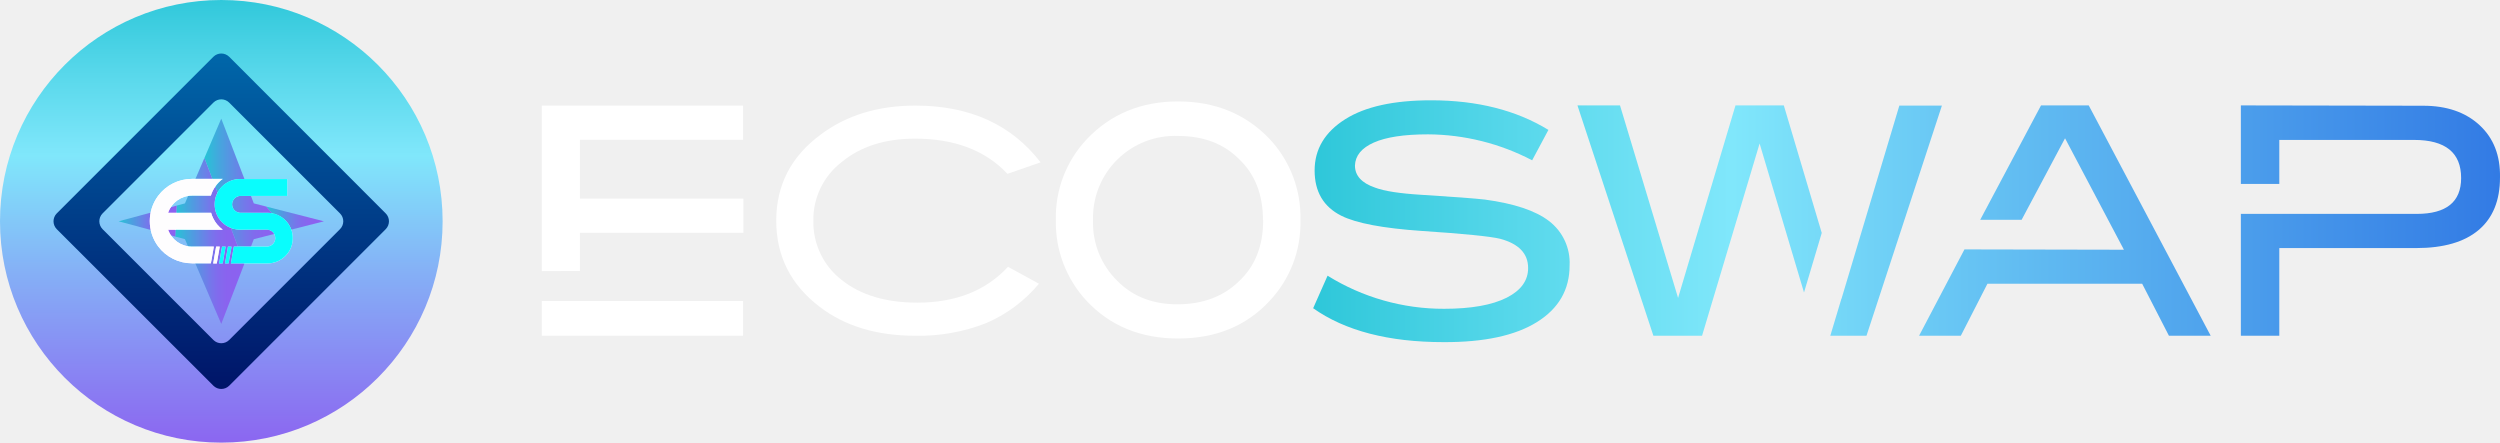
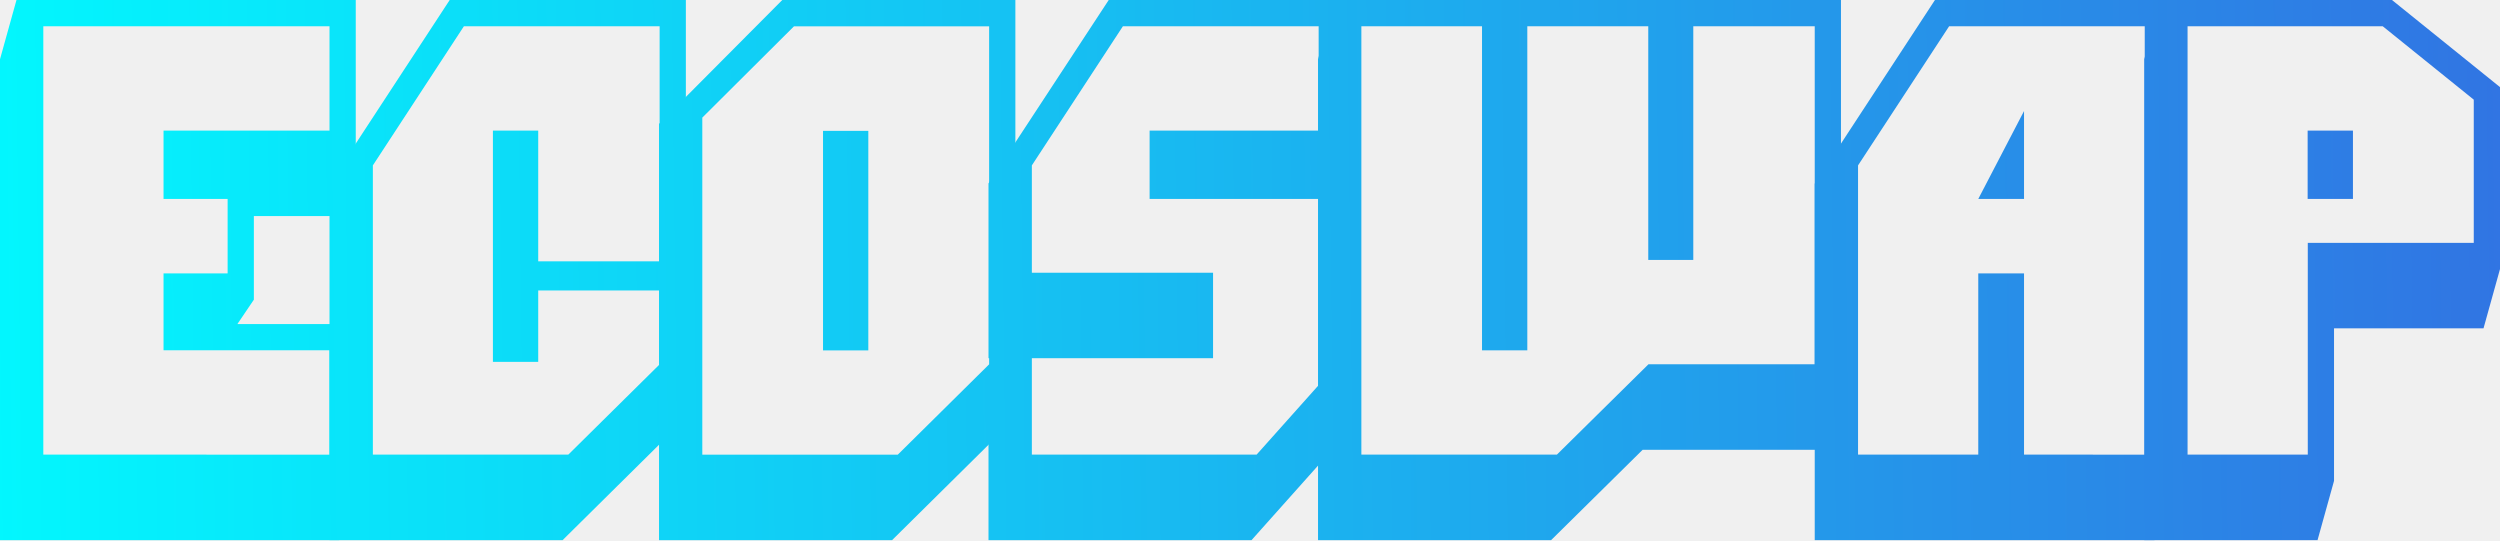
- <svg xmlns="http://www.w3.org/2000/svg" xmlns:xlink="http://www.w3.org/1999/xlink" viewBox="0 0 528.67 93.59">
+ <svg xmlns="http://www.w3.org/2000/svg" xmlns:xlink="http://www.w3.org/1999/xlink" viewBox="0 0 717.42 154.97">
  <defs>
-     <style>.cls-1{isolation:isolate;}.cls-2{fill:url(#linear-gradient);}.cls-3{fill:url(#linear-gradient-2);}.cls-4{fill:url(#linear-gradient-5);}.cls-5{fill:url(#linear-gradient-6);}.cls-6{fill:url(#linear-gradient-7);}.cls-7{fill:url(#linear-gradient-8);}.cls-8{fill:url(#linear-gradient-9);}.cls-9{fill:url(#linear-gradient-10);}.cls-10{mix-blend-mode:overlay;}.cls-11{fill:#fefefe;}.cls-12{fill:none;}.cls-13{fill:#fefdfe;}.cls-14{fill:#09fdfd;}.cls-15{fill:#fff;}</style>
-     <linearGradient id="linear-gradient" x1="269.64" y1="46.8" x2="531.09" y2="46.8" gradientUnits="userSpaceOnUse">
-       <stop offset="0" stop-color="#26c4d6" />
-       <stop offset="0.19" stop-color="#56d7ea" />
-       <stop offset="0.37" stop-color="#80e7fb" />
-       <stop offset="0.54" stop-color="#69c7f4" />
-       <stop offset="1" stop-color="#3179e4" />
+     <style>.cls-1{fill:url(#linear-gradient);}.cls-2{fill:url(#linear-gradient-2);}.cls-3{fill:url(#linear-gradient-3);}.cls-4{fill:url(#linear-gradient-4);}.cls-5{fill:url(#linear-gradient-5);}.cls-6{fill:url(#linear-gradient-6);}.cls-7{fill:url(#linear-gradient-7);}</style>
+     <linearGradient id="linear-gradient" x1="-36.12" y1="78.52" x2="739.03" y2="69.33" gradientUnits="userSpaceOnUse">
+       <stop offset="0" stop-color="#00fdff" />
+       <stop offset="1" stop-color="#3271e2" />
    </linearGradient>
-     <linearGradient id="linear-gradient-2" x1="269.64" y1="46.62" x2="531.09" y2="46.62" xlink:href="#linear-gradient" />
-     <linearGradient id="linear-gradient-5" x1="46.8" y1="-4.25" x2="46.8" y2="96.15" gradientUnits="userSpaceOnUse">
-       <stop offset="0" stop-color="#26c4d6" />
-       <stop offset="0.19" stop-color="#56d7ea" />
-       <stop offset="0.37" stop-color="#80e7fb" />
-       <stop offset="0.62" stop-color="#85aff6" />
-       <stop offset="1" stop-color="#8c61f0" />
-     </linearGradient>
-     <linearGradient id="linear-gradient-6" x1="46.79" y1="9.67" x2="46.79" y2="82.57" gradientUnits="userSpaceOnUse">
-       <stop offset="0" stop-color="#0069ab" />
-       <stop offset="0.36" stop-color="#004992" />
-       <stop offset="1" stop-color="#001468" />
-     </linearGradient>
-     <linearGradient id="linear-gradient-7" x1="56.33" y1="46.25" x2="68.5" y2="46.25" gradientUnits="userSpaceOnUse">
-       <stop offset="0" stop-color="#26c4d6" />
-       <stop offset="0.19" stop-color="#46a5de" />
-       <stop offset="0.47" stop-color="#707ce9" />
-       <stop offset="0.49" stop-color="#7379ea" />
-       <stop offset="0.61" stop-color="#816bed" />
-       <stop offset="0.75" stop-color="#8a63ef" />
-       <stop offset="1" stop-color="#8c61f0" />
-     </linearGradient>
-     <linearGradient id="linear-gradient-8" x1="43.23" y1="40.42" x2="60.59" y2="40.42" xlink:href="#linear-gradient-7" />
-     <linearGradient id="linear-gradient-9" x1="37.06" y1="50.95" x2="51.68" y2="50.95" xlink:href="#linear-gradient-7" />
-     <linearGradient id="linear-gradient-10" x1="25.09" y1="46.76" x2="37.36" y2="46.76" xlink:href="#linear-gradient-7" />
+     <linearGradient id="linear-gradient-2" x1="-36.1" y1="79.64" x2="739.04" y2="70.45" xlink:href="#linear-gradient" />
+     <linearGradient id="linear-gradient-3" x1="-36.09" y1="80.76" x2="739.06" y2="71.57" xlink:href="#linear-gradient" />
+     <linearGradient id="linear-gradient-4" x1="-36.08" y1="81.93" x2="739.07" y2="72.74" xlink:href="#linear-gradient" />
+     <linearGradient id="linear-gradient-5" x1="-36.07" y1="82.82" x2="739.08" y2="73.63" xlink:href="#linear-gradient" />
+     <linearGradient id="linear-gradient-6" x1="-36.04" y1="84.87" x2="739.11" y2="75.68" xlink:href="#linear-gradient" />
+     <linearGradient id="linear-gradient-7" x1="-36.03" y1="85.53" x2="739.11" y2="76.34" xlink:href="#linear-gradient" />
  </defs>
-   <g class="cls-1">
-     <g id="Layer_2" data-name="Layer 2">
-       <g id="Layer_1-2" data-name="Layer 1">
-         <path class="cls-2" d="M331.92,56.15q0,7.65-6.89,11.95t-19.74,4.25q-17.46,0-27.6-7.17l3.05-6.88a46.43,46.43,0,0,0,24.62,7q8.61,0,13.28-2.36,4.51-2.3,4.51-6.26,0-4.59-5.9-6.18-3.13-.77-16.69-1.67-12.17-.84-16.9-3.2Q278,42.8,278,36.05t6.47-10.84q6.33-4,18.15-4,14.6,0,24.82,6.26L324,33.9a48.05,48.05,0,0,0-22-5.49q-7.57,0-11.47,1.73t-4,4.87c0,2.13,1.41,3.69,4.24,4.66q2.91,1.11,9.87,1.53c6.77.42,11.21.76,13.35,1q9.31,1.26,13.55,4.52A11.1,11.1,0,0,1,331.92,56.15Z" />
-         <path class="cls-3" d="M385.24,49.26l-3.75,12.59-9.39-31.5L359.93,71H349.64L333.58,22.29h9L354.86,63,367,22.29h10.22ZM394.7,71h-7.65l2.36-7.86v.07l12.24-40.88h9Z" />
-         <path class="cls-3" d="M415.42,52.74l33.72.07L436.69,29.24l-9.18,17.24h-8.76l12.86-24.19H441.7L467.49,71h-8.83L453,60H420.28L414.65,71h-8.83Z" />
-         <path class="cls-3" d="M528.67,37.51q0,7.31-4.52,11.13t-13.21,3.82H482V71h-8.13V45.23h37.19q9.39,0,9.39-7.58,0-8.05-9.94-8.06H482V38.9h-8.13V22.29l38.58.07q7.44,0,11.89,4.1T528.67,37.51Z" />
-         <circle class="cls-4" cx="46.8" cy="46.8" r="46.8" />
-         <path class="cls-5" d="M81.57,45.13,48.46,12a2.37,2.37,0,0,0-3.33,0L12,45.13a2.37,2.37,0,0,0,0,3.33L45.13,81.57a2.37,2.37,0,0,0,3.33,0L81.57,48.46A2.37,2.37,0,0,0,81.57,45.13ZM71.9,48.46,48.46,71.9a2.37,2.37,0,0,1-3.33,0L21.69,48.46a2.37,2.37,0,0,1,0-3.33L45.13,21.69a2.37,2.37,0,0,1,3.33,0L71.9,45.13A2.35,2.35,0,0,1,71.9,48.46Z" />
-         <polygon class="cls-6" points="68.5 46.8 60.59 48.81 56.33 43.69 68.5 46.8" />
-         <polygon class="cls-7" points="60.59 48.81 53.67 50.58 51.68 55.75 43.23 33.4 46.79 25.09 53.67 43.01 56.33 43.69 60.59 48.81" />
-         <polygon class="cls-8" points="51.68 55.75 46.79 68.5 39.11 50.58 37.06 50.03 37.36 43.48 39.11 43.01 43.23 33.4 51.68 55.75" />
-         <polygon class="cls-9" points="37.36 43.48 37.06 50.03 25.09 46.8 37.36 43.48" />
-         <g class="cls-10">
-           <path class="cls-11" d="M47.11,48.58H35.55a5.36,5.36,0,0,0,5.05,3.57h4.62l-.44,2.53-.19,1h-4a8.93,8.93,0,0,1-7.14-3.57,8.95,8.95,0,0,1,0-10.71,8.93,8.93,0,0,1,7.14-3.57h6.51a6.9,6.9,0,0,0-1.51,1.54,6.43,6.43,0,0,0-1,2h-4A5.36,5.36,0,0,0,35.55,45h9.09a6.7,6.7,0,0,0,1.27,2.44A7.14,7.14,0,0,0,47.11,48.58Z" />
-           <line class="cls-12" x1="56.56" y1="45.01" x2="55.79" y2="45.01" />
-           <line class="cls-12" x1="45.69" y1="45.01" x2="45.65" y2="45.01" />
-           <path class="cls-11" d="M56.56,45a4.61,4.61,0,0,1,.84.07,5.37,5.37,0,0,1,4.21,3.5,5.46,5.46,0,0,1,0,3.57,5.36,5.36,0,0,1-5,3.57H48.82l.63-3.57h7.11a1.79,1.79,0,0,0,0-3.57H50.74a5.07,5.07,0,0,1-1.36-.18A5.37,5.37,0,0,1,45.69,45a5.46,5.46,0,0,1,0-3.57,5.45,5.45,0,0,1,.74-1.39,5.37,5.37,0,0,1,4.31-2.18h10v3.57h-10a1.79,1.79,0,0,0,0,3.57h5.82Z" />
-           <polygon class="cls-11" points="48.97 52.15 48.34 55.72 47.58 55.72 48.2 52.15 48.97 52.15" />
-           <polygon class="cls-11" points="46.47 52.15 46.19 53.75 45.84 55.72 45.08 55.72 45.31 54.37 45.7 52.15 46.47 52.15" />
-           <polygon class="cls-11" points="47.72 52.15 47.71 52.18 47.09 55.72 46.33 55.72 46.75 53.26 46.76 53.25 46.95 52.15 47.72 52.15" />
-           <line class="cls-12" x1="55.79" y1="45.01" x2="56.56" y2="45.01" />
-         </g>
-         <path class="cls-13" d="M47.11,48.58H35.55a5.36,5.36,0,0,0,5.05,3.57h4.62l-.44,2.53-.19,1h-4a8.93,8.93,0,0,1-7.14-3.57,8.95,8.95,0,0,1,0-10.71,8.93,8.93,0,0,1,7.14-3.57h6.51a6.9,6.9,0,0,0-1.51,1.54,6.43,6.43,0,0,0-1,2h-4A5.36,5.36,0,0,0,35.55,45h9.09a6.7,6.7,0,0,0,1.27,2.44A7.14,7.14,0,0,0,47.11,48.58Z" />
-         <line class="cls-12" x1="56.56" y1="45.01" x2="55.79" y2="45.01" />
-         <line class="cls-12" x1="45.69" y1="45.01" x2="45.65" y2="45.01" />
-         <path class="cls-14" d="M56.56,45a4.61,4.61,0,0,1,.84.07,5.37,5.37,0,0,1,4.21,3.5,5.46,5.46,0,0,1,0,3.57,5.36,5.36,0,0,1-5,3.57H48.82l.63-3.57h7.11a1.79,1.79,0,0,0,0-3.57H50.74a5.07,5.07,0,0,1-1.36-.18A5.37,5.37,0,0,1,45.69,45a5.46,5.46,0,0,1,0-3.57,5.45,5.45,0,0,1,.74-1.39,5.37,5.37,0,0,1,4.31-2.18h10v3.57h-10a1.79,1.79,0,0,0,0,3.57h5.82Z" />
-         <polygon class="cls-14" points="48.97 52.15 48.34 55.72 47.58 55.72 48.2 52.15 48.97 52.15" />
-         <polygon class="cls-13" points="46.47 52.15 46.19 53.75 45.84 55.72 45.08 55.72 45.31 54.37 45.7 52.15 46.47 52.15" />
-         <polygon class="cls-14" points="47.72 52.15 47.71 52.18 47.09 55.72 46.33 55.72 46.75 53.26 46.76 53.25 46.95 52.15 47.72 52.15" />
-         <line class="cls-12" x1="55.79" y1="45.01" x2="56.56" y2="45.01" />
-         <path class="cls-15" d="M114.58,57.33v-35h42.55v7.23H122.64V42H157.2v7.23H122.64v8.07ZM157.13,71H114.58V63.65h42.55Z" />
-         <path class="cls-15" d="M213.16,56.42,219.7,60a29.71,29.71,0,0,1-11.19,8.34A38.83,38.83,0,0,1,193.56,71q-12.24,0-20.23-6.12-9.18-7-9.18-18.22t9.32-18.14q8.19-6.19,20.09-6.19,17.24,0,26.49,12l-7,2.43q-7-7.44-19.54-7.44-9.52,0-15.51,4.94a15.34,15.34,0,0,0-6,12.44A15.43,15.43,0,0,0,178,59.21Q184,64,194,64,206.15,64,213.16,56.42Z" />
-         <path class="cls-15" d="M275,46.55a24,24,0,0,1-6.6,17.17q-7.38,7.86-19.26,7.86t-19.33-7.93a24.29,24.29,0,0,1-6.53-17.1,24,24,0,0,1,6.53-17.1q7.58-8,19.33-8t19.33,7.93A24.14,24.14,0,0,1,275,46.55Zm-7.92,0q0-8.13-5.08-12.93-4.86-4.86-12.86-4.87a17.32,17.32,0,0,0-18,17.8,17.15,17.15,0,0,0,5.15,12.86q4.94,5,12.86,4.94T262,59.48C265.42,56.29,267.12,52,267.12,46.55Z" />
-       </g>
+   <g id="Layer_2" data-name="Layer 2">
+     <g id="Layer_1-2" data-name="Layer 1">
+       <path class="cls-1" d="M102.09,138l-4.73,17H0V17L4.73,0h97.36V45L97.36,62H72.85V86l-4.73,7h34Zm-7.53-7.53V100.51H46.93V78.45H65.32V57.09H46.93V37.47H94.56V7.53H12.43V130.46Z" />
+       <path class="cls-2" d="M196.82,107.69l-4.73,17L161.45,155H94.56V52.71L129.05,0h67.77ZM189.29,7.53H133.13L107,47.46v83h56.09l26.21-25.91V83.35H154.45v20.49h-13V37.47h13V75h34.84Z" />
+       <path class="cls-3" d="M291.38,107.69l-4.73,17L256,155H189.12V35.55L224.49,0h66.89Zm-7.53-3.14v-97h-56l-26.31,26.2v96.73h56.09Zm-34.67-4h-13v-63h13Z" />
+       <path class="cls-4" d="M385.94,45l-1.75,4.56h1.75v63.91l-4.9,17L359.15,155H283.67V112.1l4.73-9.31h-4.73V52.62L318.17,0h67.77Zm-7.53-7.53V7.53H322.24L296.11,47.46V78.27h52v24.52h-52v27.67h64.5l17.8-19.94V57.09H329.9V37.47Z" />
+       <path class="cls-5" d="M528.3,112.07l-4.73,17H471.39L445.12,155H378.23V17L383,0H528.3Zm-7.53-7.53v-97H485.92V74.6H473V7.53H438.29v93h-13v-93H390.67V130.46h56.11l26.27-25.92Z" />
+       <path class="cls-6" d="M623,138l-4.73,17H520.77V52.71L555.27,0H623Zm-7.53-7.53V7.53H559.34L533.2,47.46v83h34.5v-52h13.13v52ZM580.83,57.09H567.7l13.13-25.22Z" />
+       <path class="cls-7" d="M717.42,25V77.22l-4.73,17h-42.9V138l-4.73,17H615.33V17l4.73-17h66.36Zm-7.53,3.6L683.76,7.53h-56V130.46h34.5V69.69h47.63ZM675.22,57.09h-13V37.47h13Z" />
    </g>
  </g>
</svg>
